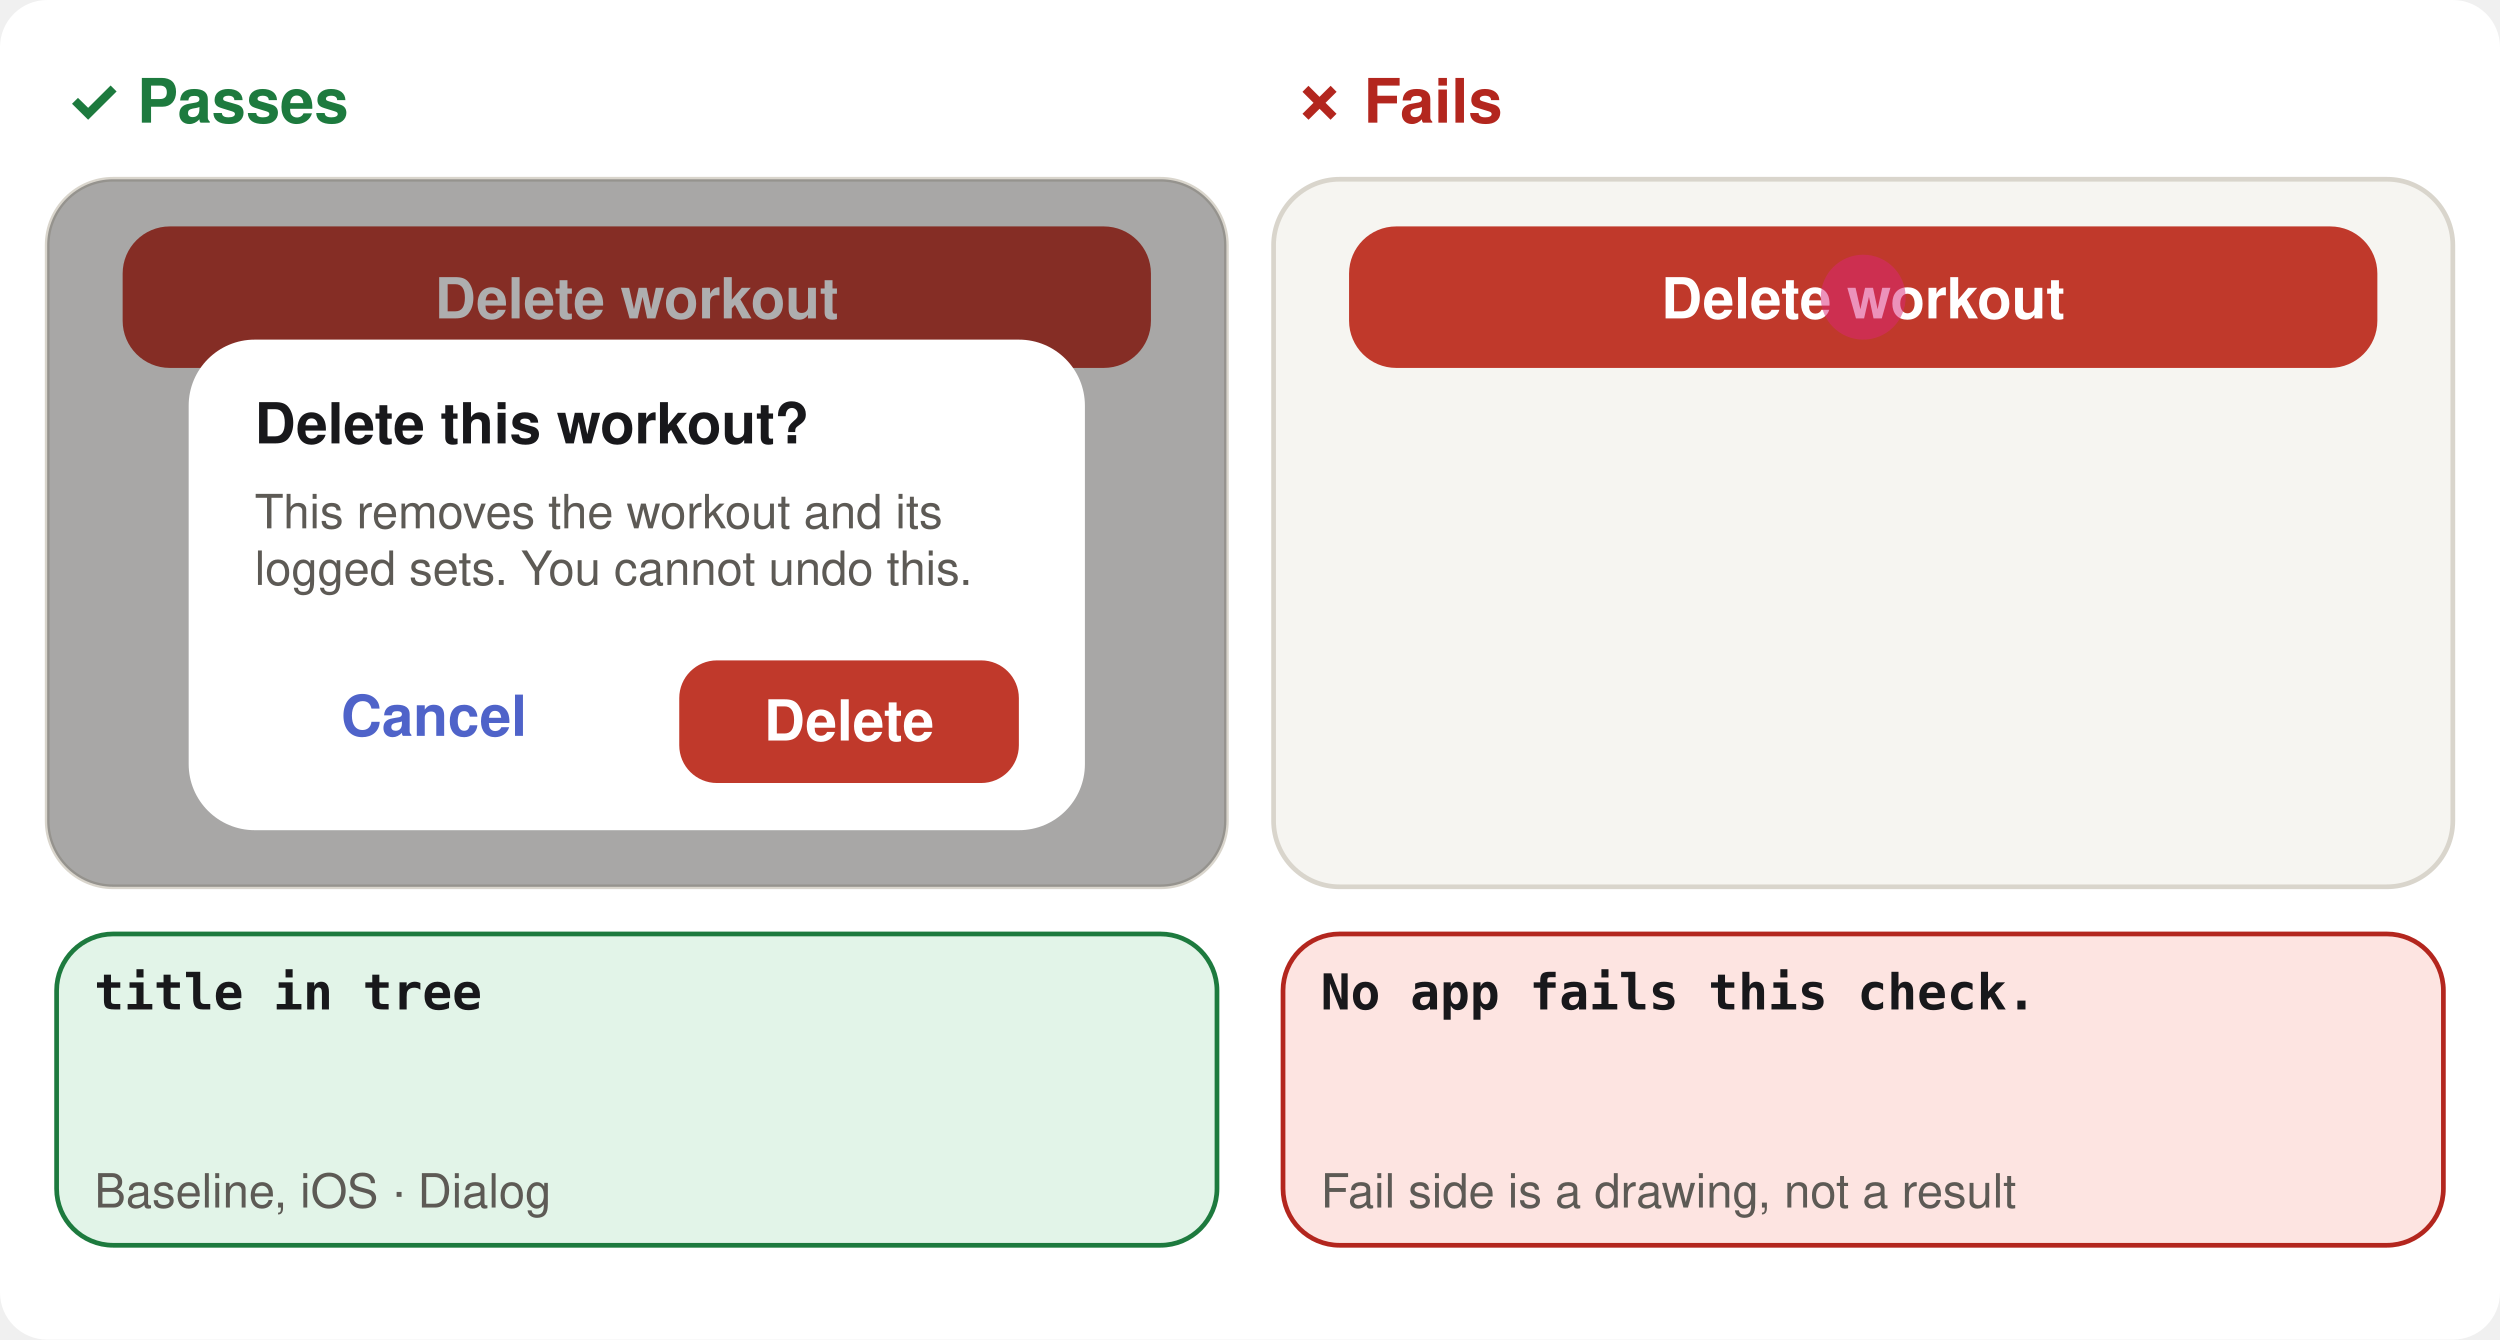
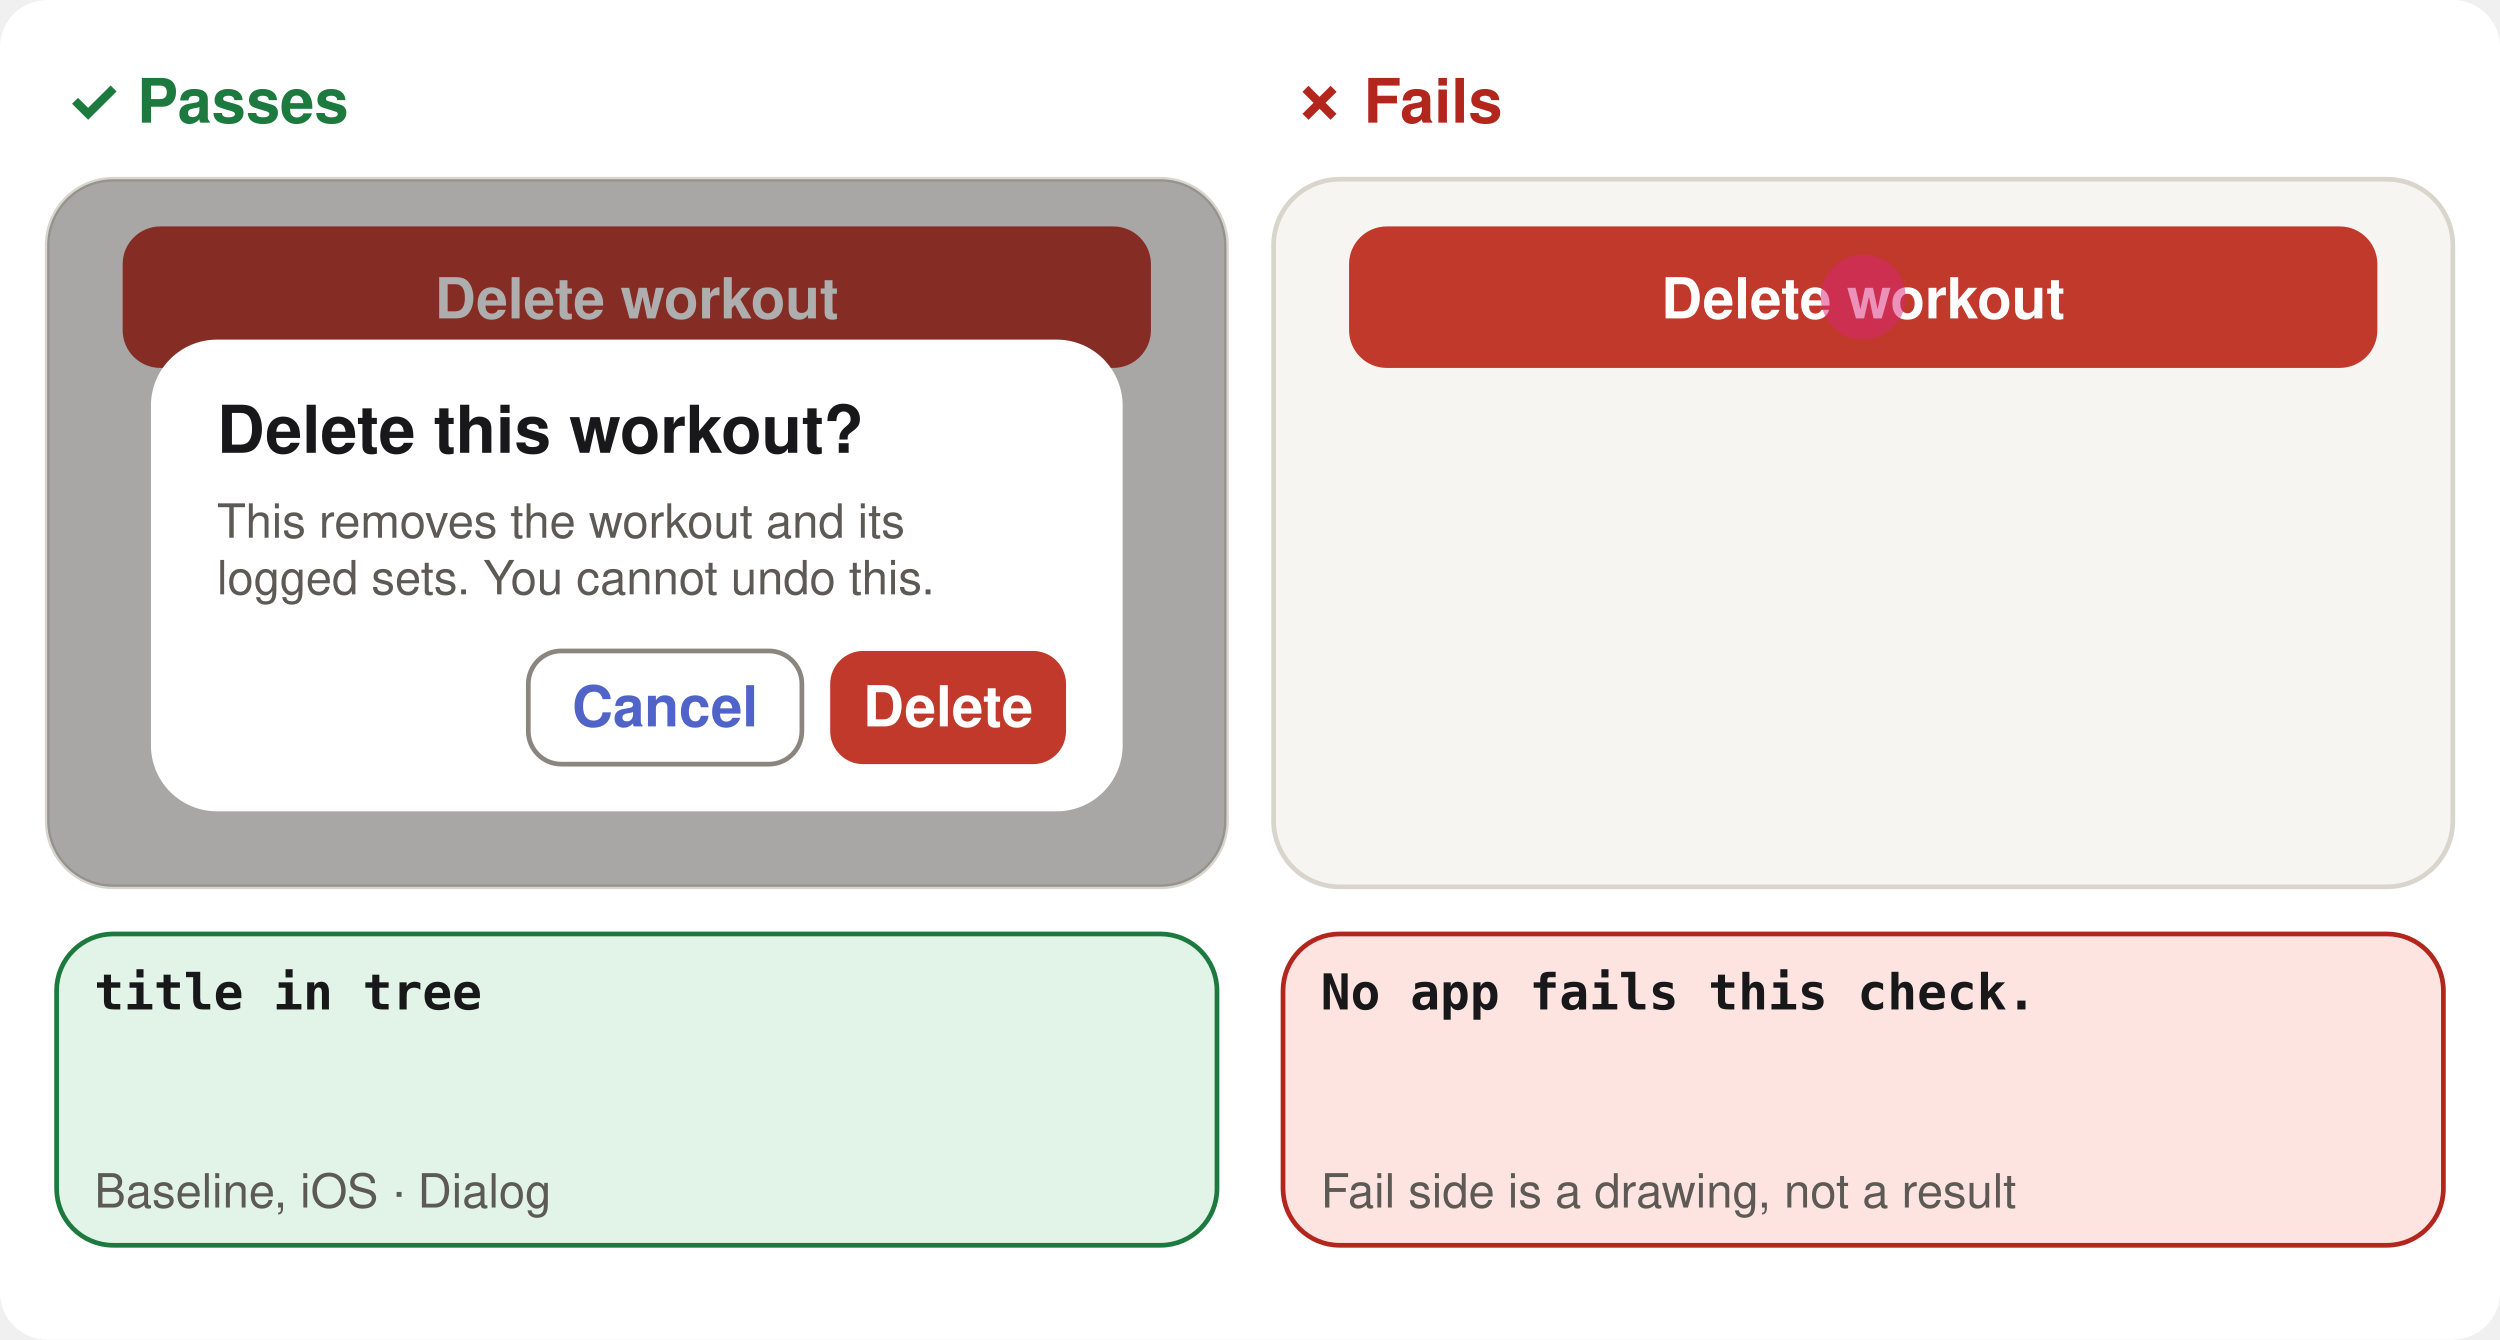
<svg xmlns="http://www.w3.org/2000/svg" viewBox="0 0 530 284" width="530" height="284" role="img" aria-label="Tapping Delete workout opens the dialog. When it fails, nothing new appears in the tree.">
  <style>
svg { font: 12px -apple-system, BlinkMacSystemFont, "Segoe UI", Helvetica, Arial, sans-serif; }
.cp-bg { fill: #ffffff; } .cp-screen { fill: #f6f5f1; stroke: #d9d5cc; }
.cp-card, .cp-knob, .cp-seg { fill: #ffffff; } .cp-pop { fill: #ffffff; stroke: #d9d5cc; } .cp-knob, .cp-seg { stroke: #d9d5cc; } .cp-edge { stroke: #8a867f; }
.cp-field { fill: #ffffff; stroke: #c9c5bd; } .cp-field-bad { stroke: #b3261e; stroke-width: 1.5; }
- .cp-line { fill: #d9d5cc; } .cp-on, .cp-btn, .cp-dot { fill: #4f63c9; } .cp-off { fill: #e6e3dc; } .cp-danger { fill: #c0392b; } .cp-toast { fill: #26262b; }
+ .cp-line { fill: #d9d5cc; } .cp-track { fill: #8a8a94; } .cp-tri { fill: #3a3a40; } .cp-outline { fill: #ffffff; stroke: #8a867f; } .cp-btn-off { fill: #9fb0e6; } .cp-seg-box { fill: #ffffff; stroke: #4f63c9; stroke-width: 1.5; } .cp-on, .cp-btn, .cp-dot { fill: #4f63c9; } .cp-off { fill: #e6e3dc; } .cp-danger { fill: #c0392b; } .cp-toast { fill: #26262b; }
.cp-ring { fill: #ffffff; stroke: #8a867f; stroke-width: 1.5; } .cp-ring-on { stroke: #4f63c9; stroke-width: 2; } .cp-dotfill { fill: #5d5a55; }
.cp-spin { fill: none; stroke: #ffffff; stroke-width: 2; stroke-dasharray: 22 16; }
.cp-stroke { fill: none; stroke: #5d5a55; stroke-width: 2; stroke-linecap: round; stroke-linejoin: round; } .cp-inv-stroke { stroke: #ffffff; } .cp-accent-stroke { stroke: #4f63c9; } .cp-muted-stroke { stroke: #8a867f; }
.cp-dim { fill: #18181b; fill-opacity: .35; } .cp-ghost { fill: none; stroke: #8a867f; stroke-dasharray: 2 4; } .cp-ghostfill { fill: none; stroke: #8a867f; stroke-dasharray: 2 3; }
.cp-guide { fill: none; stroke: #8a867f; stroke-width: 1.5; stroke-dasharray: 3 3; } .cp-hit { fill: #4f46e5; fill-opacity: .12; }
.cp-focus { fill: none; stroke: #4f46e5; stroke-width: 3; stroke-dasharray: 7 4; }
.cp-finger { fill: #db2777; fill-opacity: .5; }
.cp-t { fill: #18181b; } .cp-b { font-weight: 700; } .cp-big { font-size: 14px; } .cp-small { font-size: 10px; } .cp-muted { fill: #5d5a55; } .cp-accent { fill: #4f63c9; }
.cp-s { fill: #5d5a55; font-size: 13px; font-weight: 700; } .cp-inv { fill: #ffffff; }
.cp-bad { fill: #b3261e; } .cp-ok { fill: #1d7a3e; } .cp-head { font-size: 13px; font-weight: 700; }
.cp-ok-b { fill: #e2f4e8; stroke: #1d7a3e; } .cp-bad-b { fill: #fde4e1; stroke: #b3261e; } .cp-say { fill: #18181b; font: 600 10.5px ui-monospace, SFMono-Regular, Menlo, monospace; } .cp-src { fill: #5d5a55; font-size: 10px; }
@media (prefers-color-scheme: dark) {
  .cp-bg { fill: #17171c; } .cp-screen { fill: #0e0e11; stroke: #33333c; }
  .cp-card, .cp-knob, .cp-seg, .cp-pop, .cp-field { fill: #23232a; } .cp-pop, .cp-knob, .cp-seg, .cp-field { stroke: #3a3a44; }
-   .cp-line { fill: #3a3a44; } .cp-on, .cp-btn, .cp-dot { fill: #8fa3ff; } .cp-off { fill: #2c2c34; } .cp-danger { fill: #e5675a; } .cp-toast { fill: #ececf1; }
+   .cp-line { fill: #3a3a44; } .cp-track { fill: #5a5a64; } .cp-tri { fill: #c9c9d1; } .cp-outline, .cp-seg-box { fill: #23232a; } .cp-outline { stroke: #5a5a64; } .cp-btn-off { fill: #3c4778; } .cp-seg-box { stroke: #8fa3ff; } .cp-on, .cp-btn, .cp-dot { fill: #8fa3ff; } .cp-off { fill: #2c2c34; } .cp-danger { fill: #e5675a; } .cp-toast { fill: #ececf1; }
  .cp-ring { fill: #23232a; stroke: #a09da6; } .cp-ring-on { stroke: #8fa3ff; } .cp-dotfill { fill: #a09da6; }
  .cp-spin { stroke: #0e0e11; } .cp-stroke { stroke: #a09da6; } .cp-inv-stroke { stroke: #0e0e11; } .cp-accent-stroke { stroke: #8fa3ff; }
  .cp-dim { fill: #000000; fill-opacity: .55; } .cp-focus { stroke: #a5a6ff; } .cp-guide { stroke: #a09da6; } .cp-hit { fill: #8b8cff; }
  .cp-t, .cp-say { fill: #ececf1; } .cp-muted, .cp-s, .cp-src { fill: #a09da6; } .cp-accent { fill: #8fa3ff; } .cp-inv { fill: #0e0e11; }
  .cp-bad { fill: #ff8a80; } .cp-ok { fill: #6fd28f; } .cp-field-bad { stroke: #ff8a80; }
  .cp-ok-b { fill: #15301f; stroke: #6fd28f; } .cp-bad-b { fill: #3a1c1b; stroke: #ff8a80; }
}
</style>
  <defs>
    <clipPath id="cpclip">
      <rect x="0" y="34" width="250" height="150" rx="14" />
    </clipPath>
  </defs>
  <rect width="530" height="284" rx="10" class="cp-bg" />
  <g transform="translate(10 4)">
    <g transform="translate(0 0)">
      <text x="4" y="22" class="cp-head cp-ok">✓ Passes</text>
      <rect x="0" y="34" width="250" height="150" rx="14" class="cp-screen" />
      <g clip-path="url(#cpclip)">
-         <rect x="16" y="44" width="218" height="30" rx="10" class="cp-danger" />
+         <rect x="16" y="44" width="218" height="30" rx="8" class="cp-danger" />
        <text x="125" y="63.5" class="cp-t cp-b cp-inv" text-anchor="middle">Delete workout</text>
        <rect x="0" y="34" width="250" height="150" rx="14" class="cp-dim" />
-         <rect x="30" y="68" width="190" height="104" rx="14" class="cp-card" />
-         <text x="44" y="90" class="cp-t cp-b" text-anchor="start">Delete this workout?</text>
-         <text x="44" y="108" class="cp-t cp-muted cp-small" text-anchor="start">This removes the workout and its</text>
-         <text x="44" y="120" class="cp-t cp-muted cp-small" text-anchor="start">logged sets. You cannot undo this.</text>
-         <text x="82" y="152" class="cp-t cp-b cp-accent" text-anchor="middle">Cancel</text>
-         <rect x="134" y="136" width="72" height="26" rx="8" class="cp-danger" />
-         <text x="170" y="153" class="cp-t cp-b cp-inv" text-anchor="middle">Delete</text>
+         <rect x="22" y="68" width="206" height="100" rx="14" class="cp-card" />
+         <text x="36" y="92" class="cp-t cp-b cp-big" text-anchor="start">Delete this workout?</text>
+         <text x="36" y="110" class="cp-t cp-muted cp-small" text-anchor="start">This removes the workout and its</text>
+         <text x="36" y="122" class="cp-t cp-muted cp-small" text-anchor="start">logged sets. You cannot undo this.</text>
+         <rect x="102" y="134" width="58" height="24" rx="7" class="cp-outline" />
+         <text x="131" y="150" class="cp-t cp-b cp-accent" text-anchor="middle">Cancel</text>
+         <rect x="166" y="134" width="50" height="24" rx="7" class="cp-danger" />
+         <text x="191" y="150" class="cp-t cp-b cp-inv" text-anchor="middle">Delete</text>
      </g>
      <rect x="2" y="194" width="246" height="66" rx="12" class="cp-ok-b" />
      <text x="10" y="210" class="cp-say">title in tree</text>
      <text x="10" y="252" class="cp-src">Baseline, iOS · Dialog</text>
    </g>
    <g transform="translate(260 0)">
      <text x="4" y="22" class="cp-head cp-bad">✗ Fails</text>
      <rect x="0" y="34" width="250" height="150" rx="14" class="cp-screen" />
      <g clip-path="url(#cpclip)">
-         <rect x="16" y="44" width="218" height="30" rx="10" class="cp-danger" />
+         <rect x="16" y="44" width="218" height="30" rx="8" class="cp-danger" />
        <text x="125" y="63.5" class="cp-t cp-b cp-inv" text-anchor="middle">Delete workout</text>
        <circle cx="125" cy="59" r="9" class="cp-finger" />
      </g>
      <rect x="2" y="194" width="246" height="66" rx="12" class="cp-bad-b" />
      <text x="10" y="210" class="cp-say">No app fails this check.</text>
      <text x="10" y="252" class="cp-src">Fail side is a drawing, not a result</text>
    </g>
  </g>
</svg>
